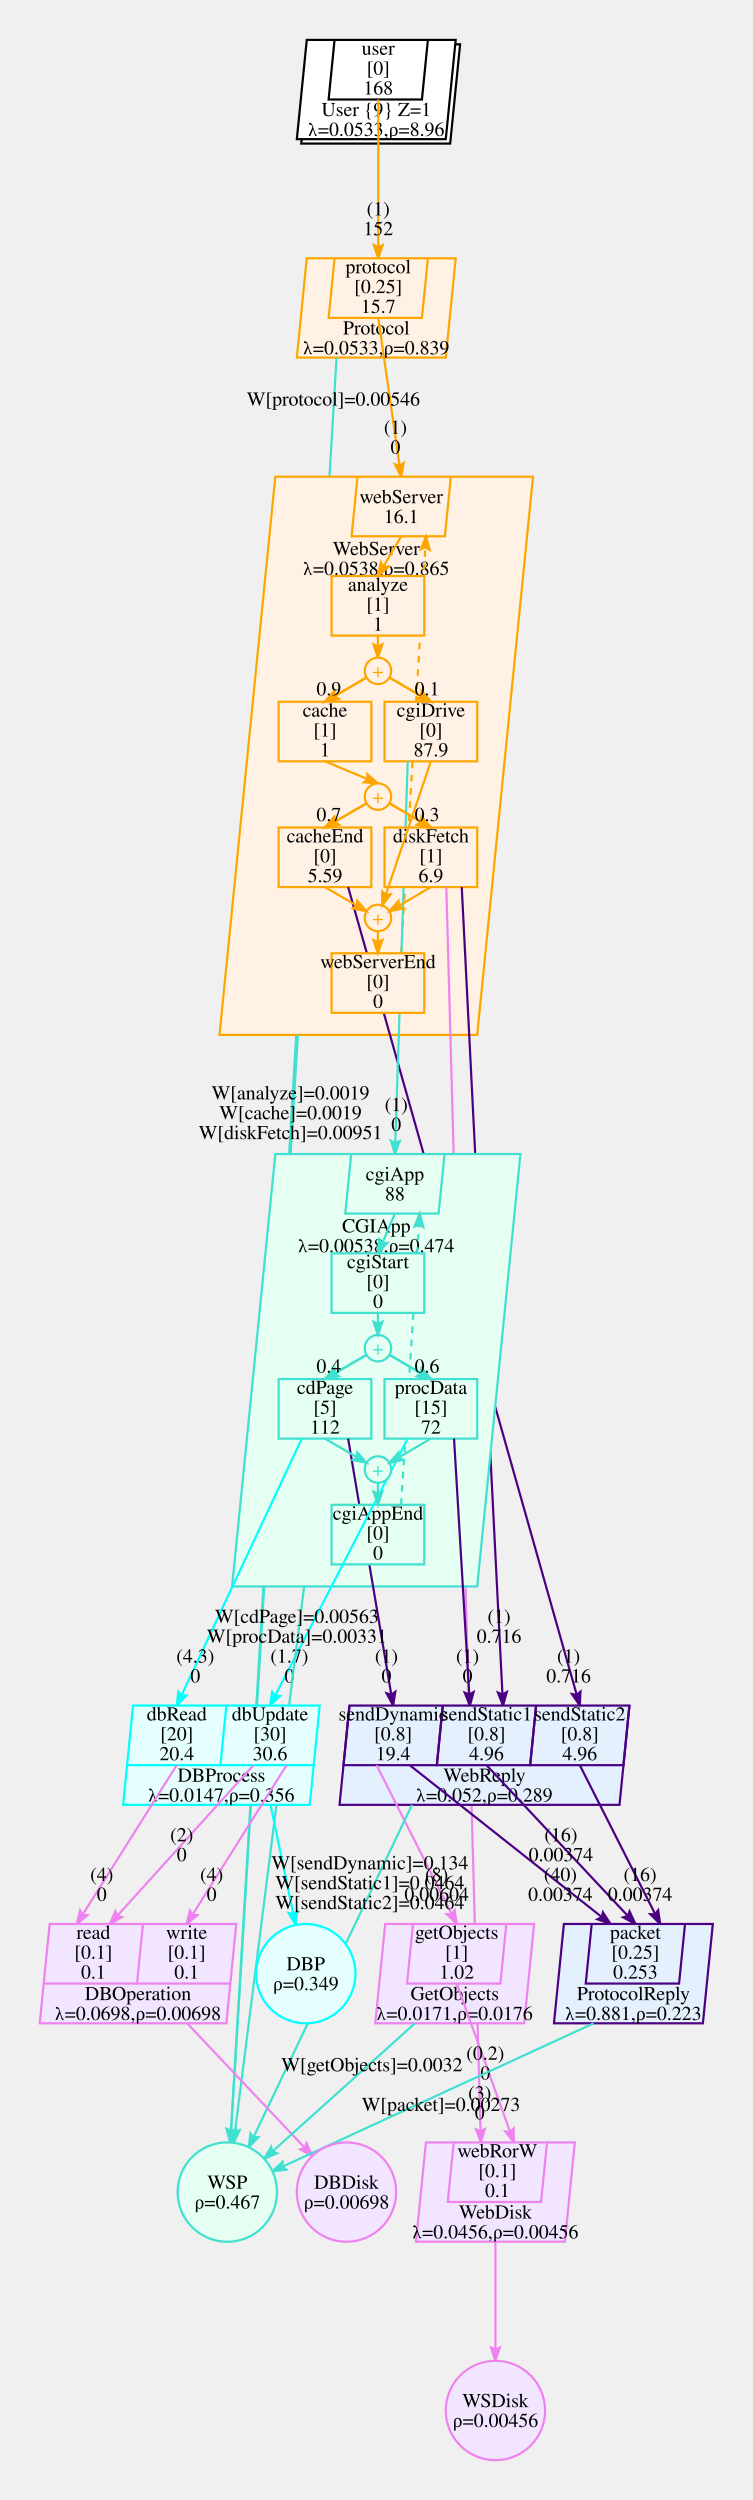
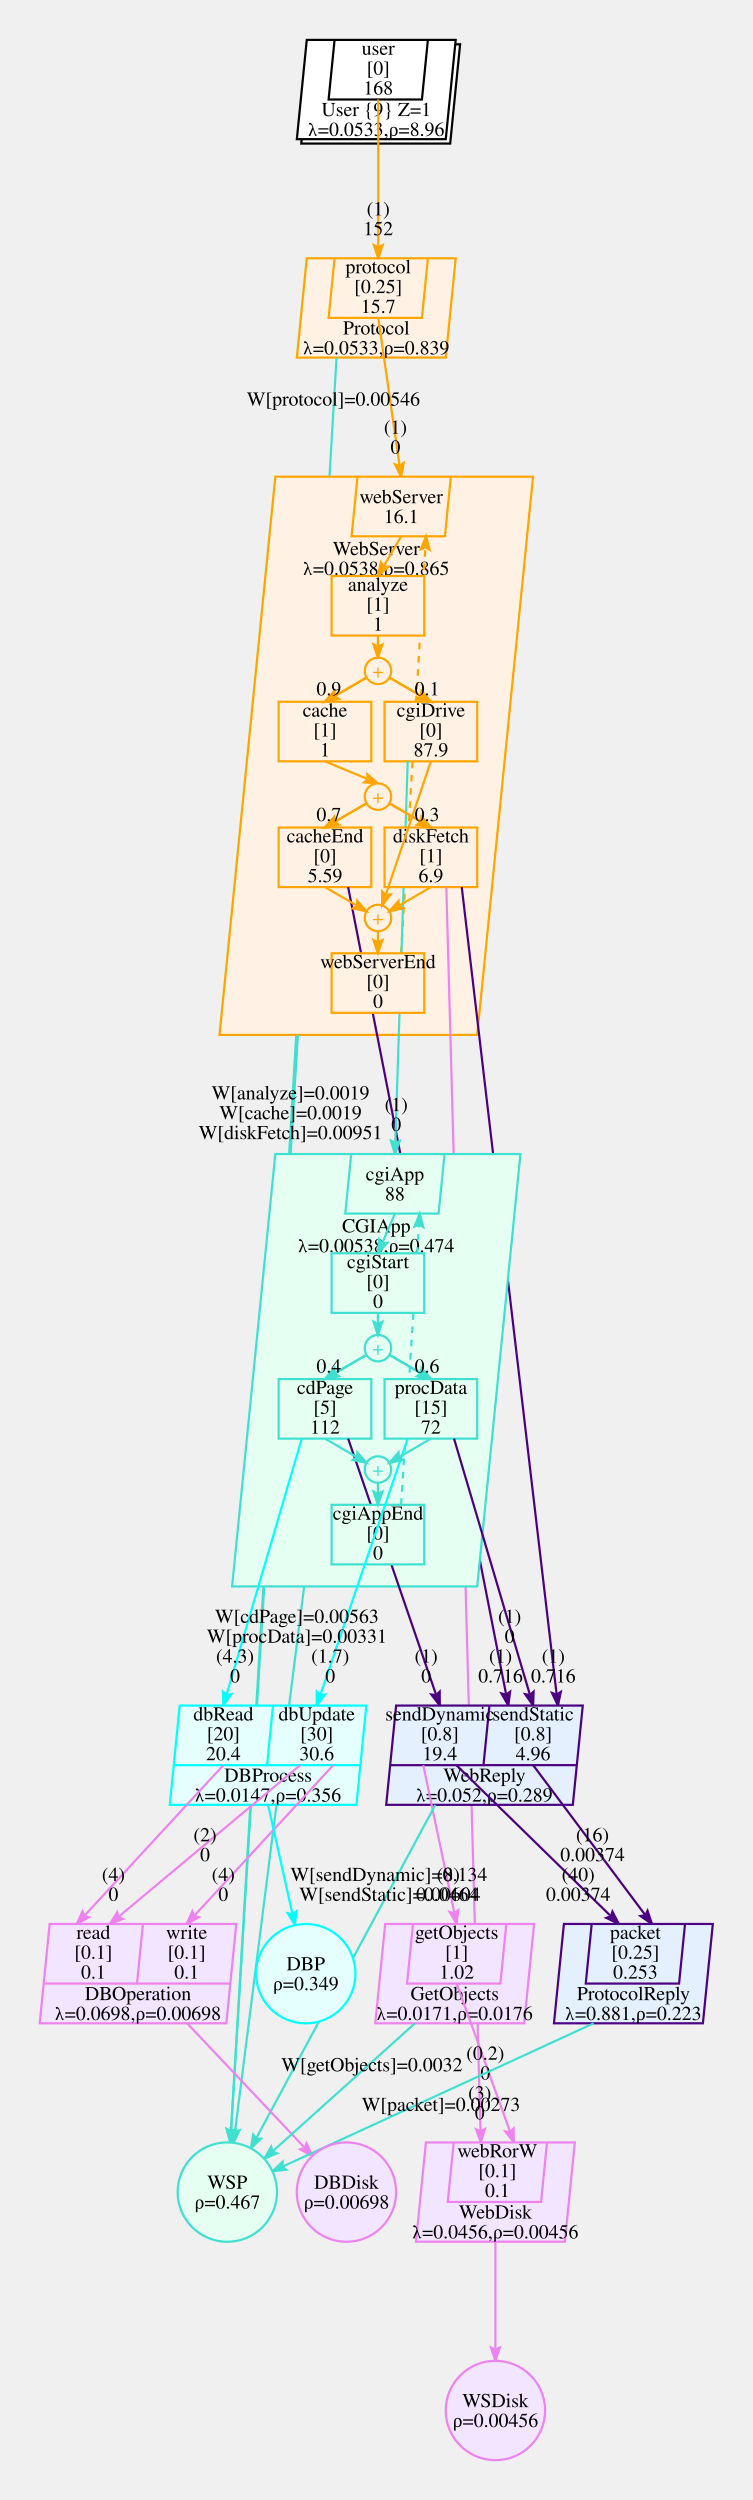
<svg xmlns="http://www.w3.org/2000/svg" width="4.737in" height="15.736in" viewBox="0 0 8528 28325">
  <polygon fill="#ffffff" stroke="black" stroke-width="25" points="3526.25,500 5213.75,500 5101.25,1625 3413.75,1625 " />
  <polygon fill="#ffffff" stroke="black" stroke-width="25" points="3476.25,450 5163.75,450 5051.25,1575 3363.75,1575 " />
  <text x="4264" y="1538" font-family="Times" font-style="Roman" font-size="225" fill="black" text-anchor="middle">λ=0.0533,ρ=8.96</text>
  <text x="4264" y="1313" font-family="Times" font-style="Roman" font-size="225" fill="black" text-anchor="middle">User {9} Z=1</text>
  <polyline stroke="black" stroke-width="25" fill="none" points="3791.25,450 3723.75,1125 4781.25,1125 4848.75,450 " />
  <text x="4286" y="1069" font-family="Times" font-style="Roman" font-size="225" fill="black" text-anchor="middle">168</text>
  <text x="4286" y="844" font-family="Times" font-style="Roman" font-size="225" fill="black" text-anchor="middle">[0]</text>
  <text x="4286" y="619" font-family="Times" font-style="Roman" font-size="225" fill="black" text-anchor="middle">user</text>
  <line x1="4286.25" y1="1125" x2="4286.25" y2="2925" stroke="Orange" stroke-width="25" />
  <polygon fill="Orange" stroke="Orange" stroke-width="25" points="4286.25,2925 4336.25,2775 4286.25,2800 4236.25,2775 " />
  <text x="4286" y="2663" font-family="Times" font-style="Roman" font-size="225" fill="black" text-anchor="middle">152</text>
  <text x="4286" y="2438" font-family="Times" font-style="Roman" font-size="225" fill="black" text-anchor="middle">(1)</text>
  <polygon fill="#fff2e5" stroke="Orange" stroke-width="25" points="3476.25,2925 5163.75,2925 5051.25,4050 3363.75,4050 " />
  <text x="4264" y="4013" font-family="Times" font-style="Roman" font-size="225" fill="black" text-anchor="middle">λ=0.0533,ρ=0.839</text>
  <text x="4264" y="3788" font-family="Times" font-style="Roman" font-size="225" fill="black" text-anchor="middle">Protocol</text>
  <polyline stroke="Orange" stroke-width="25" fill="none" points="3791.25,2925 3723.75,3600 4781.25,3600 4848.75,2925 " />
  <text x="4286" y="3544" font-family="Times" font-style="Roman" font-size="225" fill="black" text-anchor="middle">15.7</text>
  <text x="4286" y="3319" font-family="Times" font-style="Roman" font-size="225" fill="black" text-anchor="middle">[0.25]</text>
  <text x="4286" y="3094" font-family="Times" font-style="Roman" font-size="225" fill="black" text-anchor="middle">protocol</text>
  <line x1="4286.25" y1="3600" x2="4546.25" y2="5400" stroke="Orange" stroke-width="25" />
  <polygon fill="Orange" stroke="Orange" stroke-width="25" points="4546.25,5400 4574.29,5244.39 4528.38,5276.28 4475.32,5258.69 " />
  <text x="4481" y="5138" font-family="Times" font-style="Roman" font-size="225" fill="black" text-anchor="middle">0</text>
  <text x="4481" y="4913" font-family="Times" font-style="Roman" font-size="225" fill="black" text-anchor="middle">(1)</text>
  <line x1="3813.75" y1="4050" x2="2609.68" y2="24276" stroke="Turquoise" stroke-width="25" />
  <polygon fill="Turquoise" stroke="Turquoise" stroke-width="25" points="2609.68,24276 2668.5,24129.2 2617.11,24151.2 2568.68,24123.3 " />
  <text x="3778" y="4594" font-family="Times" font-style="Roman" font-size="225" fill="black" text-anchor="middle">W[protocol]=0.00546</text>
  <polygon fill="#fff2e5" stroke="Orange" stroke-width="25" points="3120,5400 6040,5400 5407.5,11725 2487.5,11725 " />
  <text x="4264" y="6513" font-family="Times" font-style="Roman" font-size="225" fill="black" text-anchor="middle">λ=0.0538,ρ=0.865</text>
  <text x="4264" y="6288" font-family="Times" font-style="Roman" font-size="225" fill="black" text-anchor="middle">WebServer</text>
  <polyline stroke="Orange" stroke-width="25" fill="none" points="4051.25,5400 3983.75,6075 5041.25,6075 5108.75,5400 " />
  <text x="4546" y="5925" font-family="Times" font-style="Roman" font-size="225" fill="black" text-anchor="middle">16.1</text>
  <text x="4546" y="5700" font-family="Times" font-style="Roman" font-size="225" fill="black" text-anchor="middle">webServer</text>
  <line x1="4546.25" y1="6075" x2="4282.5" y2="6525" stroke="Orange" stroke-width="25" />
  <polygon fill="Orange" stroke="Orange" stroke-width="25" points="4282.5,6525 4401.49,6420.87 4345.71,6417.16 4315.21,6370.31 " />
  <line x1="4545" y1="10800" x2="4827.5" y2="6075" stroke-dasharray="75" stroke="Orange" stroke-width="25" />
  <polygon fill="Orange" stroke="Orange" stroke-width="25" points="4827.5,6075 4768.64,6221.75 4820.04,6199.78 4868.46,6227.72 " />
  <polygon fill="#fff2e5" stroke="Orange" stroke-width="25" points="3757.5,7200 3757.5,6525 4807.5,6525 4807.5,7200 3757.5,7200 " />
  <text x="4283" y="7144" font-family="Times" font-style="Roman" font-size="225" fill="black" text-anchor="middle">1</text>
  <text x="4283" y="6919" font-family="Times" font-style="Roman" font-size="225" fill="black" text-anchor="middle">[1]</text>
  <text x="4283" y="6694" font-family="Times" font-style="Roman" font-size="225" fill="black" text-anchor="middle">analyze</text>
  <polygon fill="#fff2e5" stroke="Orange" stroke-width="25" points="3157.5,8625 3157.5,7950 4207.5,7950 4207.5,8625 3157.5,8625 " />
  <text x="3683" y="8569" font-family="Times" font-style="Roman" font-size="225" fill="black" text-anchor="middle">1</text>
  <text x="3683" y="8344" font-family="Times" font-style="Roman" font-size="225" fill="black" text-anchor="middle">[1]</text>
  <text x="3683" y="8119" font-family="Times" font-style="Roman" font-size="225" fill="black" text-anchor="middle">cache</text>
  <polygon fill="#fff2e5" stroke="Orange" stroke-width="25" points="3157.5,10050 3157.5,9375 4207.5,9375 4207.5,10050 3157.5,10050 " />
-   <line x1="3945" y1="10050" x2="6570" y2="19325" stroke="Indigo" stroke-width="25" />
-   <polygon fill="Indigo" stroke="Indigo" stroke-width="25" points="6570,19325 6577.26,19167.1 6535.96,19204.7 6481.04,19194.3 " />
-   <text x="6443" y="19063" font-family="Times" font-style="Roman" font-size="225" fill="black" text-anchor="middle">0.716</text>
-   <text x="6443" y="18838" font-family="Times" font-style="Roman" font-size="225" fill="black" text-anchor="middle">(1)</text>
+   <line x1="3945" y1="10050" x2="5760" y2="19325" stroke="Indigo" stroke-width="25" />
+   <polygon fill="Indigo" stroke="Indigo" stroke-width="25" points="5760,19325 5780.26,19168.2 5735.99,19202.3 5682.12,19187.4 " />
+   <text x="5672" y="19063" font-family="Times" font-style="Roman" font-size="225" fill="black" text-anchor="middle">0.716</text>
+   <text x="5672" y="18838" font-family="Times" font-style="Roman" font-size="225" fill="black" text-anchor="middle">(1)</text>
  <text x="3683" y="9994" font-family="Times" font-style="Roman" font-size="225" fill="black" text-anchor="middle">5.59</text>
  <text x="3683" y="9769" font-family="Times" font-style="Roman" font-size="225" fill="black" text-anchor="middle">[0]</text>
  <text x="3683" y="9544" font-family="Times" font-style="Roman" font-size="225" fill="black" text-anchor="middle">cacheEnd</text>
  <polygon fill="#fff2e5" stroke="Orange" stroke-width="25" points="4357.5,8625 4357.5,7950 5407.5,7950 5407.5,8625 4357.5,8625 " />
  <line x1="4620" y1="8625" x2="4475" y2="13075" stroke="Turquoise" stroke-width="25" />
  <polygon fill="Turquoise" stroke="Turquoise" stroke-width="25" points="4475,13075 4529.86,12926.7 4479.07,12950.1 4429.91,12923.5 " />
  <text x="4490" y="12813" font-family="Times" font-style="Roman" font-size="225" fill="black" text-anchor="middle">0</text>
  <text x="4490" y="12588" font-family="Times" font-style="Roman" font-size="225" fill="black" text-anchor="middle">(1)</text>
  <text x="4883" y="8569" font-family="Times" font-style="Roman" font-size="225" fill="black" text-anchor="middle">87.9</text>
  <text x="4883" y="8344" font-family="Times" font-style="Roman" font-size="225" fill="black" text-anchor="middle">[0]</text>
  <text x="4883" y="8119" font-family="Times" font-style="Roman" font-size="225" fill="black" text-anchor="middle">cgiDrive</text>
  <polygon fill="#fff2e5" stroke="Orange" stroke-width="25" points="4357.5,10050 4357.5,9375 5407.5,9375 5407.5,10050 4357.5,10050 " />
  <line x1="5057.5" y1="10050" x2="5448.75" y2="24275" stroke="Violet" stroke-width="25" />
  <polygon fill="Violet" stroke="Violet" stroke-width="25" points="5448.75,24275 5494.61,24123.7 5445.31,24150 5394.64,24126.4 " />
  <text x="5436" y="24013" font-family="Times" font-style="Roman" font-size="225" fill="black" text-anchor="middle">0</text>
  <text x="5436" y="23788" font-family="Times" font-style="Roman" font-size="225" fill="black" text-anchor="middle">(3)</text>
-   <line x1="5232.5" y1="10050" x2="5700" y2="19325" stroke="Indigo" stroke-width="25" />
-   <polygon fill="Indigo" stroke="Indigo" stroke-width="25" points="5700,19325 5742.39,19172.7 5693.71,19200.2 5642.51,19177.7 " />
-   <text x="5655" y="18613" font-family="Times" font-style="Roman" font-size="225" fill="black" text-anchor="middle">0.716</text>
-   <text x="5655" y="18388" font-family="Times" font-style="Roman" font-size="225" fill="black" text-anchor="middle">(1)</text>
+   <line x1="5232.5" y1="10050" x2="6322.5" y2="19325" stroke="Indigo" stroke-width="25" />
+   <polygon fill="Indigo" stroke="Indigo" stroke-width="25" points="6322.5,19325 6354.65,19170.2 6307.91,19200.9 6255.33,19181.9 " />
+   <text x="6270" y="19063" font-family="Times" font-style="Roman" font-size="225" fill="black" text-anchor="middle">0.716</text>
+   <text x="6270" y="18838" font-family="Times" font-style="Roman" font-size="225" fill="black" text-anchor="middle">(1)</text>
  <text x="4883" y="9994" font-family="Times" font-style="Roman" font-size="225" fill="black" text-anchor="middle">6.9</text>
  <text x="4883" y="9769" font-family="Times" font-style="Roman" font-size="225" fill="black" text-anchor="middle">[1]</text>
  <text x="4883" y="9544" font-family="Times" font-style="Roman" font-size="225" fill="black" text-anchor="middle">diskFetch</text>
  <polygon fill="#fff2e5" stroke="Orange" stroke-width="25" points="3757.5,11475 3757.5,10800 4807.5,10800 4807.5,11475 3757.5,11475 " />
  <text x="4283" y="11419" font-family="Times" font-style="Roman" font-size="225" fill="black" text-anchor="middle">0</text>
  <text x="4283" y="11194" font-family="Times" font-style="Roman" font-size="225" fill="black" text-anchor="middle">[0]</text>
  <text x="4283" y="10969" font-family="Times" font-style="Roman" font-size="225" fill="black" text-anchor="middle">webServerEnd</text>
  <line x1="4282.5" y1="7200" x2="4282.5" y2="7450" stroke="Orange" stroke-width="25" />
  <polygon fill="Orange" stroke="Orange" stroke-width="25" points="4282.5,7450 4332.5,7300 4282.5,7325 4232.5,7300 " />
  <line x1="3682.5" y1="8625" x2="4282.5" y2="8875" stroke="Orange" stroke-width="25" />
  <polygon fill="Orange" stroke="Orange" stroke-width="25" points="4282.5,8875 4163.27,8771.15 4167.12,8826.92 4124.81,8863.46 " />
  <circle cx="4283" cy="7600" r="150" fill="#fff2e5" stroke="Orange" stroke-width="25" />
  <text x="4283" y="7675" font-family="Times" font-style="Roman" font-size="225" fill="Orange" text-anchor="middle">+</text>
  <line x1="4152.93" y1="7675.58" x2="3682.5" y2="7950" stroke="Orange" stroke-width="25" />
  <polygon fill="Orange" stroke="Orange" stroke-width="25" points="3682.5,7950 3837.26,7917.61 3790.47,7887.02 3786.87,7831.23 " />
  <line x1="4412.07" y1="7675.58" x2="4882.5" y2="7950" stroke="Orange" stroke-width="25" />
  <polygon fill="Orange" stroke="Orange" stroke-width="25" points="4882.5,7950 4778.13,7831.23 4774.53,7887.02 4727.74,7917.61 " />
  <line x1="4152.93" y1="7675.58" x2="3682.5" y2="7950" stroke="Orange" stroke-width="25" />
  <polygon fill="Orange" stroke="Orange" stroke-width="25" points="3682.5,7950 3837.26,7917.61 3790.47,7887.02 3786.87,7831.23 " />
  <line x1="4412.07" y1="7675.58" x2="4882.5" y2="7950" stroke="Orange" stroke-width="25" />
  <polygon fill="Orange" stroke="Orange" stroke-width="25" points="4882.5,7950 4778.13,7831.23 4774.53,7887.02 4727.74,7917.61 " />
  <text x="3726" y="7877" font-family="Times" font-style="Roman" font-size="225" fill="black" text-anchor="middle">0.9</text>
  <text x="4839" y="7877" font-family="Times" font-style="Roman" font-size="225" fill="black" text-anchor="middle">0.1</text>
  <circle cx="4283" cy="10400" r="150" fill="#fff2e5" stroke="Orange" stroke-width="25" />
  <text x="4283" y="10475" font-family="Times" font-style="Roman" font-size="225" fill="Orange" text-anchor="middle">+</text>
  <line x1="3682.5" y1="10050" x2="4152.93" y2="10324.4" stroke="Orange" stroke-width="25" />
  <polygon fill="Orange" stroke="Orange" stroke-width="25" points="4152.93,10324.4 4048.56,10205.6 4044.96,10261.4 3998.17,10292 " />
  <line x1="4882.5" y1="8625" x2="4330.53" y2="10257.9" stroke="Orange" stroke-width="25" />
  <polygon fill="Orange" stroke="Orange" stroke-width="25" points="4330.53,10257.9 4425.94,10131.8 4370.56,10139.5 4331.2,10099.8 " />
  <line x1="4882.5" y1="10050" x2="4412.07" y2="10324.4" stroke="Orange" stroke-width="25" />
  <polygon fill="Orange" stroke="Orange" stroke-width="25" points="4412.07,10324.4 4566.83,10292 4520.04,10261.4 4516.44,10205.6 " />
  <circle cx="4283" cy="9025" r="150" fill="#fff2e5" stroke="Orange" stroke-width="25" />
  <text x="4283" y="9100" font-family="Times" font-style="Roman" font-size="225" fill="Orange" text-anchor="middle">+</text>
  <line x1="4152.93" y1="9100.58" x2="3682.5" y2="9375" stroke="Orange" stroke-width="25" />
  <polygon fill="Orange" stroke="Orange" stroke-width="25" points="3682.5,9375 3837.26,9342.61 3790.47,9312.02 3786.87,9256.23 " />
  <line x1="4412.07" y1="9100.58" x2="4882.5" y2="9375" stroke="Orange" stroke-width="25" />
  <polygon fill="Orange" stroke="Orange" stroke-width="25" points="4882.5,9375 4778.13,9256.23 4774.53,9312.02 4727.74,9342.61 " />
  <line x1="4152.93" y1="9100.58" x2="3682.5" y2="9375" stroke="Orange" stroke-width="25" />
  <polygon fill="Orange" stroke="Orange" stroke-width="25" points="3682.5,9375 3837.26,9342.61 3790.47,9312.02 3786.87,9256.23 " />
  <line x1="4412.07" y1="9100.58" x2="4882.5" y2="9375" stroke="Orange" stroke-width="25" />
  <polygon fill="Orange" stroke="Orange" stroke-width="25" points="4882.5,9375 4778.13,9256.23 4774.53,9312.02 4727.74,9342.61 " />
  <text x="3726" y="9302" font-family="Times" font-style="Roman" font-size="225" fill="black" text-anchor="middle">0.7</text>
  <text x="4839" y="9302" font-family="Times" font-style="Roman" font-size="225" fill="black" text-anchor="middle">0.3</text>
  <line x1="4282.5" y1="10550" x2="4282.5" y2="10800" stroke="Orange" stroke-width="25" />
  <polygon fill="Orange" stroke="Orange" stroke-width="25" points="4282.5,10800 4332.5,10650 4282.5,10675 4232.5,10650 " />
  <line x1="3375.62" y1="11725" x2="2610.48" y2="24276" stroke="Turquoise" stroke-width="25" />
  <polygon fill="Turquoise" stroke="Turquoise" stroke-width="25" points="2610.48,24276 2669.51,24129.4 2618.08,24151.3 2569.7,24123.3 " />
  <text x="3292" y="12906" font-family="Times" font-style="Roman" font-size="225" fill="black" text-anchor="middle">W[diskFetch]=0.00951</text>
  <text x="3292" y="12681" font-family="Times" font-style="Roman" font-size="225" fill="black" text-anchor="middle">W[cache]=0.0019</text>
  <text x="3292" y="12456" font-family="Times" font-style="Roman" font-size="225" fill="black" text-anchor="middle">W[analyze]=0.0019</text>
  <polygon fill="#e5fff2" stroke="Turquoise" stroke-width="25" points="3120,13075 5897.5,13075 5407.5,17975 2630,17975 " />
  <text x="4264" y="14188" font-family="Times" font-style="Roman" font-size="225" fill="black" text-anchor="middle">λ=0.00538,ρ=0.474</text>
  <text x="4264" y="13963" font-family="Times" font-style="Roman" font-size="225" fill="black" text-anchor="middle">CGIApp</text>
  <polyline stroke="Turquoise" stroke-width="25" fill="none" points="3980,13075 3912.5,13750 4970,13750 5037.5,13075 " />
  <text x="4475" y="13600" font-family="Times" font-style="Roman" font-size="225" fill="black" text-anchor="middle">88</text>
  <text x="4475" y="13375" font-family="Times" font-style="Roman" font-size="225" fill="black" text-anchor="middle">cgiApp</text>
  <line x1="4475" y1="13750" x2="4282.5" y2="14200" stroke="Turquoise" stroke-width="25" />
  <polygon fill="Turquoise" stroke="Turquoise" stroke-width="25" points="4282.5,14200 4387.47,14081.8 4331.66,14085.1 4295.52,14042.4 " />
  <line x1="4545" y1="17050" x2="4756.25" y2="13750" stroke-dasharray="75" stroke="Turquoise" stroke-width="25" />
  <polygon fill="Turquoise" stroke="Turquoise" stroke-width="25" points="4756.25,13750 4696.77,13896.5 4748.26,13874.7 4796.57,13902.9 " />
  <polygon fill="#e5fff2" stroke="Turquoise" stroke-width="25" points="3157.5,16300 3157.5,15625 4207.5,15625 4207.5,16300 3157.5,16300 " />
-   <line x1="3420" y1="16300" x2="2002.5" y2="19325" stroke="Cyan" stroke-width="25" />
-   <polygon fill="Cyan" stroke="Cyan" stroke-width="25" points="2002.5,19325 2111.42,19210.4 2055.54,19211.8 2020.87,19168 " />
-   <text x="2213" y="19063" font-family="Times" font-style="Roman" font-size="225" fill="black" text-anchor="middle">0</text>
-   <text x="2213" y="18838" font-family="Times" font-style="Roman" font-size="225" fill="black" text-anchor="middle">(4.3)</text>
-   <line x1="3945" y1="16300" x2="4455" y2="19325" stroke="Indigo" stroke-width="25" />
-   <polygon fill="Indigo" stroke="Indigo" stroke-width="25" points="4455,19325 4479.37,19168.8 4434.22,19201.7 4380.76,19185.4 " />
-   <text x="4379" y="19063" font-family="Times" font-style="Roman" font-size="225" fill="black" text-anchor="middle">0</text>
-   <text x="4379" y="18838" font-family="Times" font-style="Roman" font-size="225" fill="black" text-anchor="middle">(1)</text>
+   <line x1="3420" y1="16300" x2="2531.25" y2="19325" stroke="Cyan" stroke-width="25" />
+   <polygon fill="Cyan" stroke="Cyan" stroke-width="25" points="2531.25,19325 2621.51,19195.2 2566.49,19205.1 2525.56,19167 " />
+   <text x="2663" y="19063" font-family="Times" font-style="Roman" font-size="225" fill="black" text-anchor="middle">0</text>
+   <text x="2663" y="18838" font-family="Times" font-style="Roman" font-size="225" fill="black" text-anchor="middle">(4.3)</text>
+   <line x1="3945" y1="16300" x2="4983.75" y2="19325" stroke="Indigo" stroke-width="25" />
+   <polygon fill="Indigo" stroke="Indigo" stroke-width="25" points="4983.75,19325 4982.32,19166.9 4943.15,19206.8 4887.74,19199.4 " />
+   <text x="4829" y="19063" font-family="Times" font-style="Roman" font-size="225" fill="black" text-anchor="middle">0</text>
+   <text x="4829" y="18838" font-family="Times" font-style="Roman" font-size="225" fill="black" text-anchor="middle">(1)</text>
  <text x="3683" y="16244" font-family="Times" font-style="Roman" font-size="225" fill="black" text-anchor="middle">112</text>
  <text x="3683" y="16019" font-family="Times" font-style="Roman" font-size="225" fill="black" text-anchor="middle">[5]</text>
  <text x="3683" y="15794" font-family="Times" font-style="Roman" font-size="225" fill="black" text-anchor="middle">cdPage</text>
  <polygon fill="#e5fff2" stroke="Turquoise" stroke-width="25" points="3757.5,17725 3757.5,17050 4807.5,17050 4807.5,17725 3757.5,17725 " />
  <text x="4283" y="17669" font-family="Times" font-style="Roman" font-size="225" fill="black" text-anchor="middle">0</text>
  <text x="4283" y="17444" font-family="Times" font-style="Roman" font-size="225" fill="black" text-anchor="middle">[0]</text>
  <text x="4283" y="17219" font-family="Times" font-style="Roman" font-size="225" fill="black" text-anchor="middle">cgiAppEnd</text>
  <polygon fill="#e5fff2" stroke="Turquoise" stroke-width="25" points="3757.5,14875 3757.5,14200 4807.5,14200 4807.5,14875 3757.5,14875 " />
  <text x="4283" y="14819" font-family="Times" font-style="Roman" font-size="225" fill="black" text-anchor="middle">0</text>
  <text x="4283" y="14594" font-family="Times" font-style="Roman" font-size="225" fill="black" text-anchor="middle">[0]</text>
  <text x="4283" y="14369" font-family="Times" font-style="Roman" font-size="225" fill="black" text-anchor="middle">cgiStart</text>
  <polygon fill="#e5fff2" stroke="Turquoise" stroke-width="25" points="4357.5,16300 4357.5,15625 5407.5,15625 5407.5,16300 4357.5,16300 " />
-   <line x1="4620" y1="16300" x2="3060" y2="19325" stroke="Cyan" stroke-width="25" />
-   <polygon fill="Cyan" stroke="Cyan" stroke-width="25" points="3060,19325 3173.19,19214.6 3117.29,19213.9 3084.31,19168.8 " />
-   <text x="3279" y="19063" font-family="Times" font-style="Roman" font-size="225" fill="black" text-anchor="middle">0</text>
-   <text x="3279" y="18838" font-family="Times" font-style="Roman" font-size="225" fill="black" text-anchor="middle">(1.7)</text>
-   <line x1="5145" y1="16300" x2="5325" y2="19325" stroke="Indigo" stroke-width="25" />
-   <polygon fill="Indigo" stroke="Indigo" stroke-width="25" points="5325,19325 5366,19172.3 5317.58,19200.2 5266.18,19178.2 " />
-   <text x="5298" y="19063" font-family="Times" font-style="Roman" font-size="225" fill="black" text-anchor="middle">0</text>
-   <text x="5298" y="18838" font-family="Times" font-style="Roman" font-size="225" fill="black" text-anchor="middle">(1)</text>
+   <line x1="4620" y1="16300" x2="3588.75" y2="19325" stroke="Cyan" stroke-width="25" />
+   <polygon fill="Cyan" stroke="Cyan" stroke-width="25" points="3588.75,19325 3684.48,19199.2 3629.08,19206.7 3589.83,19166.9 " />
+   <text x="3742" y="19063" font-family="Times" font-style="Roman" font-size="225" fill="black" text-anchor="middle">0</text>
+   <text x="3742" y="18838" font-family="Times" font-style="Roman" font-size="225" fill="black" text-anchor="middle">(1.7)</text>
+   <line x1="5145" y1="16300" x2="6041.25" y2="19325" stroke="Indigo" stroke-width="25" />
+   <polygon fill="Indigo" stroke="Indigo" stroke-width="25" points="6041.25,19325 6046.58,19167 6005.74,19205.1 5950.7,19195.4 " />
+   <text x="5775" y="18613" font-family="Times" font-style="Roman" font-size="225" fill="black" text-anchor="middle">0</text>
+   <text x="5775" y="18388" font-family="Times" font-style="Roman" font-size="225" fill="black" text-anchor="middle">(1)</text>
  <text x="4883" y="16244" font-family="Times" font-style="Roman" font-size="225" fill="black" text-anchor="middle">72</text>
  <text x="4883" y="16019" font-family="Times" font-style="Roman" font-size="225" fill="black" text-anchor="middle">[15]</text>
  <text x="4883" y="15794" font-family="Times" font-style="Roman" font-size="225" fill="black" text-anchor="middle">procData</text>
  <circle cx="4283" cy="16650" r="150" fill="#e5fff2" stroke="Turquoise" stroke-width="25" />
  <text x="4283" y="16725" font-family="Times" font-style="Roman" font-size="225" fill="Turquoise" text-anchor="middle">+</text>
  <line x1="3682.5" y1="16300" x2="4152.93" y2="16574.4" stroke="Turquoise" stroke-width="25" />
  <polygon fill="Turquoise" stroke="Turquoise" stroke-width="25" points="4152.93,16574.4 4048.56,16455.6 4044.96,16511.4 3998.17,16542 " />
  <line x1="4882.5" y1="16300" x2="4412.07" y2="16574.4" stroke="Turquoise" stroke-width="25" />
  <polygon fill="Turquoise" stroke="Turquoise" stroke-width="25" points="4412.07,16574.4 4566.83,16542 4520.04,16511.4 4516.44,16455.6 " />
  <circle cx="4283" cy="15275" r="150" fill="#e5fff2" stroke="Turquoise" stroke-width="25" />
  <text x="4283" y="15350" font-family="Times" font-style="Roman" font-size="225" fill="Turquoise" text-anchor="middle">+</text>
  <line x1="4152.93" y1="15350.6" x2="3682.5" y2="15625" stroke="Turquoise" stroke-width="25" />
  <polygon fill="Turquoise" stroke="Turquoise" stroke-width="25" points="3682.5,15625 3837.26,15592.6 3790.47,15562 3786.87,15506.2 " />
  <line x1="4412.07" y1="15350.6" x2="4882.5" y2="15625" stroke="Turquoise" stroke-width="25" />
  <polygon fill="Turquoise" stroke="Turquoise" stroke-width="25" points="4882.5,15625 4778.13,15506.2 4774.53,15562 4727.74,15592.6 " />
  <line x1="4152.93" y1="15350.6" x2="3682.5" y2="15625" stroke="Turquoise" stroke-width="25" />
  <polygon fill="Turquoise" stroke="Turquoise" stroke-width="25" points="3682.5,15625 3837.26,15592.6 3790.47,15562 3786.87,15506.2 " />
  <line x1="4412.07" y1="15350.6" x2="4882.5" y2="15625" stroke="Turquoise" stroke-width="25" />
  <polygon fill="Turquoise" stroke="Turquoise" stroke-width="25" points="4882.5,15625 4778.13,15506.2 4774.53,15562 4727.74,15592.6 " />
  <text x="3726" y="15552" font-family="Times" font-style="Roman" font-size="225" fill="black" text-anchor="middle">0.4</text>
  <text x="4839" y="15552" font-family="Times" font-style="Roman" font-size="225" fill="black" text-anchor="middle">0.6</text>
  <line x1="4282.5" y1="16800" x2="4282.5" y2="17050" stroke="Turquoise" stroke-width="25" />
  <polygon fill="Turquoise" stroke="Turquoise" stroke-width="25" points="4282.5,17050 4332.5,16900 4282.5,16925 4232.5,16900 " />
  <line x1="4282.5" y1="14875" x2="4282.5" y2="15125" stroke="Turquoise" stroke-width="25" />
  <polygon fill="Turquoise" stroke="Turquoise" stroke-width="25" points="4282.5,15125 4332.5,14975 4282.5,15000 4232.5,14975 " />
  <line x1="3446.88" y1="17975" x2="2647.05" y2="24279.5" stroke="Turquoise" stroke-width="25" />
  <polygon fill="Turquoise" stroke="Turquoise" stroke-width="25" points="2647.05,24279.5 2715.53,24137 2662.78,24155.5 2616.32,24124.4 " />
  <text x="3364" y="18613" font-family="Times" font-style="Roman" font-size="225" fill="black" text-anchor="middle">W[procData]=0.00331</text>
  <text x="3364" y="18388" font-family="Times" font-style="Roman" font-size="225" fill="black" text-anchor="middle">W[cdPage]=0.00563</text>
-   <polygon fill="#e5ffff" stroke="Cyan" stroke-width="25" points="1507.5,19325 3622.5,19325 3510,20450 1395,20450 " />
-   <text x="2509" y="20413" font-family="Times" font-style="Roman" font-size="225" fill="black" text-anchor="middle">λ=0.0147,ρ=0.356</text>
-   <text x="2509" y="20188" font-family="Times" font-style="Roman" font-size="225" fill="black" text-anchor="middle">DBProcess</text>
-   <polyline stroke="Cyan" stroke-width="25" fill="none" points="1440,20000 2497.5,20000 2565,19325 " />
-   <text x="2003" y="19944" font-family="Times" font-style="Roman" font-size="225" fill="black" text-anchor="middle">20.4</text>
-   <text x="2003" y="19719" font-family="Times" font-style="Roman" font-size="225" fill="black" text-anchor="middle">[20]</text>
-   <text x="2003" y="19494" font-family="Times" font-style="Roman" font-size="225" fill="black" text-anchor="middle">dbRead</text>
-   <line x1="2002.5" y1="20000" x2="870" y2="21800" stroke="Violet" stroke-width="25" />
-   <polygon fill="Violet" stroke="Violet" stroke-width="25" points="870,21800 992.2,21699.7 936.567,21694.2 907.559,21646.4 " />
-   <text x="1153" y="21538" font-family="Times" font-style="Roman" font-size="225" fill="black" text-anchor="middle">0</text>
-   <text x="1153" y="21313" font-family="Times" font-style="Roman" font-size="225" fill="black" text-anchor="middle">(4)</text>
-   <line x1="2497.5" y1="20000" x2="3555" y2="20000" stroke="Cyan" stroke-width="25" />
-   <text x="3060" y="19944" font-family="Times" font-style="Roman" font-size="225" fill="black" text-anchor="middle">30.6</text>
-   <text x="3060" y="19719" font-family="Times" font-style="Roman" font-size="225" fill="black" text-anchor="middle">[30]</text>
-   <text x="3060" y="19494" font-family="Times" font-style="Roman" font-size="225" fill="black" text-anchor="middle">dbUpdate</text>
-   <line x1="2872.5" y1="20000" x2="1245" y2="21800" stroke="Violet" stroke-width="25" />
-   <polygon fill="Violet" stroke="Violet" stroke-width="25" points="1245,21800 1382.69,21722.3 1328.83,21707.3 1308.51,21655.2 " />
-   <text x="2059" y="21088" font-family="Times" font-style="Roman" font-size="225" fill="black" text-anchor="middle">0</text>
-   <text x="2059" y="20863" font-family="Times" font-style="Roman" font-size="225" fill="black" text-anchor="middle">(2)</text>
-   <line x1="3247.5" y1="20000" x2="2115" y2="21800" stroke="Violet" stroke-width="25" />
-   <polygon fill="Violet" stroke="Violet" stroke-width="25" points="2115,21800 2237.2,21699.7 2181.57,21694.2 2152.56,21646.4 " />
-   <text x="2398" y="21538" font-family="Times" font-style="Roman" font-size="225" fill="black" text-anchor="middle">0</text>
-   <text x="2398" y="21313" font-family="Times" font-style="Roman" font-size="225" fill="black" text-anchor="middle">(4)</text>
-   <line x1="3065.62" y1="20450" x2="3350.02" y2="21811.9" stroke="Cyan" stroke-width="25" />
-   <polygon fill="Cyan" stroke="Cyan" stroke-width="25" points="3350.02,21811.9 3368.3,21654.8 3324.47,21689.5 3270.41,21675.3 " />
-   <polygon fill="#e5f0ff" stroke="Indigo" stroke-width="25" points="3960,19325 7132.5,19325 7020,20450 3847.5,20450 " />
+   <polygon fill="#e5ffff" stroke="Cyan" stroke-width="25" points="2036.25,19325 4151.25,19325 4038.75,20450 1923.75,20450 " />
+   <text x="3038" y="20413" font-family="Times" font-style="Roman" font-size="225" fill="black" text-anchor="middle">λ=0.0147,ρ=0.356</text>
+   <text x="3038" y="20188" font-family="Times" font-style="Roman" font-size="225" fill="black" text-anchor="middle">DBProcess</text>
+   <polyline stroke="Cyan" stroke-width="25" fill="none" points="1968.75,20000 3026.25,20000 3093.75,19325 " />
+   <text x="2531" y="19944" font-family="Times" font-style="Roman" font-size="225" fill="black" text-anchor="middle">20.4</text>
+   <text x="2531" y="19719" font-family="Times" font-style="Roman" font-size="225" fill="black" text-anchor="middle">[20]</text>
+   <text x="2531" y="19494" font-family="Times" font-style="Roman" font-size="225" fill="black" text-anchor="middle">dbRead</text>
+   <line x1="2531.25" y1="20000" x2="870" y2="21800" stroke="Violet" stroke-width="25" />
+   <polygon fill="Violet" stroke="Violet" stroke-width="25" points="870,21800 1008.48,21723.7 954.777,21708.1 934.989,21655.9 " />
+   <text x="1285" y="21538" font-family="Times" font-style="Roman" font-size="225" fill="black" text-anchor="middle">0</text>
+   <text x="1285" y="21313" font-family="Times" font-style="Roman" font-size="225" fill="black" text-anchor="middle">(4)</text>
+   <line x1="3026.25" y1="20000" x2="4083.75" y2="20000" stroke="Cyan" stroke-width="25" />
+   <text x="3589" y="19944" font-family="Times" font-style="Roman" font-size="225" fill="black" text-anchor="middle">30.6</text>
+   <text x="3589" y="19719" font-family="Times" font-style="Roman" font-size="225" fill="black" text-anchor="middle">[30]</text>
+   <text x="3589" y="19494" font-family="Times" font-style="Roman" font-size="225" fill="black" text-anchor="middle">dbUpdate</text>
+   <line x1="3401.25" y1="20000" x2="1245" y2="21800" stroke="Violet" stroke-width="25" />
+   <polygon fill="Violet" stroke="Violet" stroke-width="25" points="1245,21800 1392.19,21742.3 1340.96,21719.9 1328.11,21665.5 " />
+   <text x="2323" y="21088" font-family="Times" font-style="Roman" font-size="225" fill="black" text-anchor="middle">0</text>
+   <text x="2323" y="20863" font-family="Times" font-style="Roman" font-size="225" fill="black" text-anchor="middle">(2)</text>
+   <line x1="3776.25" y1="20000" x2="2115" y2="21800" stroke="Violet" stroke-width="25" />
+   <polygon fill="Violet" stroke="Violet" stroke-width="25" points="2115,21800 2253.48,21723.7 2199.78,21708.1 2179.99,21655.9 " />
+   <text x="2530" y="21538" font-family="Times" font-style="Roman" font-size="225" fill="black" text-anchor="middle">0</text>
+   <text x="2530" y="21313" font-family="Times" font-style="Roman" font-size="225" fill="black" text-anchor="middle">(4)</text>
+   <line x1="3037.5" y1="20450" x2="3342.29" y2="21813.5" stroke="Cyan" stroke-width="25" />
+   <polygon fill="Cyan" stroke="Cyan" stroke-width="25" points="3342.29,21813.5 3358.37,21656.3 3315.02,21691.6 3260.78,21678.1 " />
+   <polygon fill="#e5f0ff" stroke="Indigo" stroke-width="25" points="4488.75,19325 6603.75,19325 6491.25,20450 4376.25,20450 " />
  <text x="5490" y="20413" font-family="Times" font-style="Roman" font-size="225" fill="black" text-anchor="middle">λ=0.052,ρ=0.289</text>
  <text x="5490" y="20188" font-family="Times" font-style="Roman" font-size="225" fill="black" text-anchor="middle">WebReply</text>
-   <polyline stroke="Indigo" stroke-width="25" fill="none" points="3960,19325 3892.5,20000 4950,20000 5017.5,19325 " />
-   <text x="4455" y="19944" font-family="Times" font-style="Roman" font-size="225" fill="black" text-anchor="middle">19.4</text>
-   <text x="4455" y="19719" font-family="Times" font-style="Roman" font-size="225" fill="black" text-anchor="middle">[0.8]</text>
-   <text x="4455" y="19494" font-family="Times" font-style="Roman" font-size="225" fill="black" text-anchor="middle">sendDynamic</text>
-   <line x1="4267.5" y1="20000" x2="5175" y2="21800" stroke="Violet" stroke-width="25" />
-   <polygon fill="Violet" stroke="Violet" stroke-width="25" points="5175,21800 5152.12,21643.6 5118.73,21688.4 5062.83,21688.6 " />
-   <text x="4948" y="21538" font-family="Times" font-style="Roman" font-size="225" fill="black" text-anchor="middle">0.00604</text>
-   <text x="4948" y="21313" font-family="Times" font-style="Roman" font-size="225" fill="black" text-anchor="middle">(8)</text>
-   <line x1="4642.5" y1="20000" x2="6918.75" y2="21800" stroke="Indigo" stroke-width="25" />
-   <polygon fill="Indigo" stroke="Indigo" stroke-width="25" points="6918.75,21800 6832.11,21667.7 6820.7,21722.5 6770.08,21746.2 " />
-   <text x="6350" y="21538" font-family="Times" font-style="Roman" font-size="225" fill="black" text-anchor="middle">0.00374</text>
-   <text x="6350" y="21313" font-family="Times" font-style="Roman" font-size="225" fill="black" text-anchor="middle">(40)</text>
-   <polyline stroke="Indigo" stroke-width="25" fill="none" points="5017.5,19325 4950,20000 6007.5,20000 6075,19325 " />
-   <text x="5513" y="19944" font-family="Times" font-style="Roman" font-size="225" fill="black" text-anchor="middle">4.96</text>
-   <text x="5513" y="19719" font-family="Times" font-style="Roman" font-size="225" fill="black" text-anchor="middle">[0.8]</text>
-   <text x="5513" y="19494" font-family="Times" font-style="Roman" font-size="225" fill="black" text-anchor="middle">sendStatic1</text>
-   <line x1="5512.5" y1="20000" x2="7200" y2="21800" stroke="Indigo" stroke-width="25" />
-   <polygon fill="Indigo" stroke="Indigo" stroke-width="25" points="7200,21800 7133.89,21656.4 7114.51,21708.8 7060.93,21724.8 " />
-   <text x="6356" y="21088" font-family="Times" font-style="Roman" font-size="225" fill="black" text-anchor="middle">0.00374</text>
-   <text x="6356" y="20863" font-family="Times" font-style="Roman" font-size="225" fill="black" text-anchor="middle">(16)</text>
-   <polyline stroke="Indigo" stroke-width="25" fill="none" points="6075,19325 6007.5,20000 7065,20000 7132.5,19325 " />
-   <text x="6570" y="19944" font-family="Times" font-style="Roman" font-size="225" fill="black" text-anchor="middle">4.96</text>
-   <text x="6570" y="19719" font-family="Times" font-style="Roman" font-size="225" fill="black" text-anchor="middle">[0.8]</text>
-   <text x="6570" y="19494" font-family="Times" font-style="Roman" font-size="225" fill="black" text-anchor="middle">sendStatic2</text>
-   <line x1="6570" y1="20000" x2="7481.25" y2="21800" stroke="Indigo" stroke-width="25" />
-   <polygon fill="Indigo" stroke="Indigo" stroke-width="25" points="7481.25,21800 7458.11,21643.6 7424.79,21688.5 7368.89,21688.8 " />
-   <text x="7253" y="21538" font-family="Times" font-style="Roman" font-size="225" fill="black" text-anchor="middle">0.00374</text>
-   <text x="7253" y="21313" font-family="Times" font-style="Roman" font-size="225" fill="black" text-anchor="middle">(16)</text>
-   <line x1="4668.75" y1="20450" x2="2818.39" y2="24329.8" stroke="Turquoise" stroke-width="25" />
-   <polygon fill="Turquoise" stroke="Turquoise" stroke-width="25" points="2818.39,24329.8 2928.09,24215.9 2872.2,24217 2837.83,24172.9 " />
-   <text x="4191" y="21631" font-family="Times" font-style="Roman" font-size="225" fill="black" text-anchor="middle">W[sendStatic2]=0.0464</text>
-   <text x="4191" y="21406" font-family="Times" font-style="Roman" font-size="225" fill="black" text-anchor="middle">W[sendStatic1]=0.0464</text>
-   <text x="4191" y="21181" font-family="Times" font-style="Roman" font-size="225" fill="black" text-anchor="middle">W[sendDynamic]=0.134</text>
+   <polyline stroke="Indigo" stroke-width="25" fill="none" points="4421.25,20000 5478.75,20000 5546.25,19325 " />
+   <text x="4984" y="19944" font-family="Times" font-style="Roman" font-size="225" fill="black" text-anchor="middle">19.4</text>
+   <text x="4984" y="19719" font-family="Times" font-style="Roman" font-size="225" fill="black" text-anchor="middle">[0.8]</text>
+   <text x="4984" y="19494" font-family="Times" font-style="Roman" font-size="225" fill="black" text-anchor="middle">sendDynamic</text>
+   <line x1="4796.25" y1="20000" x2="5175" y2="21800" stroke="Violet" stroke-width="25" />
+   <polygon fill="Violet" stroke="Violet" stroke-width="25" points="5175,21800 5193.04,21642.9 5149.26,21677.7 5095.19,21663.5 " />
+   <text x="5080" y="21538" font-family="Times" font-style="Roman" font-size="225" fill="black" text-anchor="middle">0.00604</text>
+   <text x="5080" y="21313" font-family="Times" font-style="Roman" font-size="225" fill="black" text-anchor="middle">(8)</text>
+   <line x1="5171.25" y1="20000" x2="7012.5" y2="21800" stroke="Indigo" stroke-width="25" />
+   <polygon fill="Indigo" stroke="Indigo" stroke-width="25" points="7012.5,21800 6940.19,21659.4 6923.12,21712.6 6870.29,21730.9 " />
+   <text x="6552" y="21538" font-family="Times" font-style="Roman" font-size="225" fill="black" text-anchor="middle">0.00374</text>
+   <text x="6552" y="21313" font-family="Times" font-style="Roman" font-size="225" fill="black" text-anchor="middle">(40)</text>
+   <line x1="5478.75" y1="20000" x2="6536.25" y2="20000" stroke="Indigo" stroke-width="25" />
+   <text x="6041" y="19944" font-family="Times" font-style="Roman" font-size="225" fill="black" text-anchor="middle">4.96</text>
+   <text x="6041" y="19719" font-family="Times" font-style="Roman" font-size="225" fill="black" text-anchor="middle">[0.8]</text>
+   <text x="6041" y="19494" font-family="Times" font-style="Roman" font-size="225" fill="black" text-anchor="middle">sendStatic</text>
+   <line x1="6041.25" y1="20000" x2="7387.5" y2="21800" stroke="Indigo" stroke-width="25" />
+   <polygon fill="Indigo" stroke="Indigo" stroke-width="25" points="7387.5,21800 7337.7,21649.9 7312.63,21699.9 7257.62,21709.8 " />
+   <text x="6714" y="21088" font-family="Times" font-style="Roman" font-size="225" fill="black" text-anchor="middle">0.00374</text>
+   <text x="6714" y="20863" font-family="Times" font-style="Roman" font-size="225" fill="black" text-anchor="middle">(16)</text>
+   <line x1="4933.12" y1="20450" x2="2842.44" y2="24342" stroke="Turquoise" stroke-width="25" />
+   <polygon fill="Turquoise" stroke="Turquoise" stroke-width="25" points="2842.44,24342 2957.47,24233.5 2901.59,24231.9 2869.38,24186.2 " />
+   <text x="4406" y="21538" font-family="Times" font-style="Roman" font-size="225" fill="black" text-anchor="middle">W[sendStatic]=0.0464</text>
+   <text x="4406" y="21313" font-family="Times" font-style="Roman" font-size="225" fill="black" text-anchor="middle">W[sendDynamic]=0.134</text>
  <polygon fill="#f2e5ff" stroke="Violet" stroke-width="25" points="562.5,21800 2677.5,21800 2565,22925 450,22925 " />
  <text x="1564" y="22888" font-family="Times" font-style="Roman" font-size="225" fill="black" text-anchor="middle">λ=0.0698,ρ=0.00698</text>
  <text x="1564" y="22663" font-family="Times" font-style="Roman" font-size="225" fill="black" text-anchor="middle">DBOperation</text>
  <polyline stroke="Violet" stroke-width="25" fill="none" points="495,22475 1552.5,22475 1620,21800 " />
  <text x="1058" y="22419" font-family="Times" font-style="Roman" font-size="225" fill="black" text-anchor="middle">0.1</text>
  <text x="1058" y="22194" font-family="Times" font-style="Roman" font-size="225" fill="black" text-anchor="middle">[0.1]</text>
  <text x="1058" y="21969" font-family="Times" font-style="Roman" font-size="225" fill="black" text-anchor="middle">read</text>
  <line x1="1552.5" y1="22475" x2="2610" y2="22475" stroke="Violet" stroke-width="25" />
  <text x="2115" y="22419" font-family="Times" font-style="Roman" font-size="225" fill="black" text-anchor="middle">0.1</text>
  <text x="2115" y="22194" font-family="Times" font-style="Roman" font-size="225" fill="black" text-anchor="middle">[0.1]</text>
  <text x="2115" y="21969" font-family="Times" font-style="Roman" font-size="225" fill="black" text-anchor="middle">write</text>
  <line x1="2120.62" y1="22925" x2="3540.09" y2="24428.5" stroke="Violet" stroke-width="25" />
  <polygon fill="Violet" stroke="Violet" stroke-width="25" points="3540.09,24428.5 3473.48,24285.1 3454.28,24337.6 3400.76,24353.7 " />
  <circle cx="3465" cy="22363" r="563" fill="#e5ffff" stroke="Cyan" stroke-width="25" />
  <text x="3465" y="22550" font-family="Times" font-style="Roman" font-size="225" fill="black" text-anchor="middle">ρ=0.349</text>
  <text x="3465" y="22325" font-family="Times" font-style="Roman" font-size="225" fill="black" text-anchor="middle">DBP</text>
  <polygon fill="#f2e5ff" stroke="Violet" stroke-width="25" points="4365,21800 6052.5,21800 5940,22925 4252.5,22925 " />
  <text x="5153" y="22888" font-family="Times" font-style="Roman" font-size="225" fill="black" text-anchor="middle">λ=0.0171,ρ=0.0176</text>
  <text x="5153" y="22663" font-family="Times" font-style="Roman" font-size="225" fill="black" text-anchor="middle">GetObjects</text>
  <polyline stroke="Violet" stroke-width="25" fill="none" points="4680,21800 4612.5,22475 5670,22475 5737.5,21800 " />
  <text x="5175" y="22419" font-family="Times" font-style="Roman" font-size="225" fill="black" text-anchor="middle">1.02</text>
  <text x="5175" y="22194" font-family="Times" font-style="Roman" font-size="225" fill="black" text-anchor="middle">[1]</text>
  <text x="5175" y="21969" font-family="Times" font-style="Roman" font-size="225" fill="black" text-anchor="middle">getObjects</text>
  <line x1="5175" y1="22475" x2="5823.75" y2="24275" stroke="Violet" stroke-width="25" />
  <polygon fill="Violet" stroke="Violet" stroke-width="25" points="5823.75,24275 5819.93,24116.9 5781.37,24157.4 5725.85,24150.8 " />
  <text x="5499" y="23563" font-family="Times" font-style="Roman" font-size="225" fill="black" text-anchor="middle">0</text>
  <text x="5499" y="23338" font-family="Times" font-style="Roman" font-size="225" fill="black" text-anchor="middle">(0.2)</text>
  <line x1="4702.5" y1="22925" x2="2994.46" y2="24461.3" stroke="Turquoise" stroke-width="25" />
  <polygon fill="Turquoise" stroke="Turquoise" stroke-width="25" points="2994.46,24461.3 3139.42,24398.2 3087.4,24377.7 3072.55,24323.8 " />
  <text x="4214" y="23469" font-family="Times" font-style="Roman" font-size="225" fill="black" text-anchor="middle">W[getObjects]=0.0032</text>
  <polygon fill="#e5f0ff" stroke="Indigo" stroke-width="25" points="6390,21800 8077.5,21800 7965,22925 6277.5,22925 " />
  <text x="7178" y="22888" font-family="Times" font-style="Roman" font-size="225" fill="black" text-anchor="middle">λ=0.881,ρ=0.223</text>
  <text x="7178" y="22663" font-family="Times" font-style="Roman" font-size="225" fill="black" text-anchor="middle">ProtocolReply</text>
  <polyline stroke="Indigo" stroke-width="25" fill="none" points="6705,21800 6637.5,22475 7695,22475 7762.5,21800 " />
  <text x="7200" y="22419" font-family="Times" font-style="Roman" font-size="225" fill="black" text-anchor="middle">0.253</text>
  <text x="7200" y="22194" font-family="Times" font-style="Roman" font-size="225" fill="black" text-anchor="middle">[0.25]</text>
  <text x="7200" y="21969" font-family="Times" font-style="Roman" font-size="225" fill="black" text-anchor="middle">packet</text>
  <line x1="6727.5" y1="22925" x2="3087.14" y2="24602.1" stroke="Turquoise" stroke-width="25" />
  <polygon fill="Turquoise" stroke="Turquoise" stroke-width="25" points="3087.14,24602.1 3244.3,24584.8 3200.67,24549.8 3202.45,24494 " />
  <text x="4997" y="23919" font-family="Times" font-style="Roman" font-size="225" fill="black" text-anchor="middle">W[packet]=0.00273</text>
  <circle cx="2576" cy="24838" r="563" fill="#e5fff2" stroke="Turquoise" stroke-width="25" />
  <text x="2576" y="25025" font-family="Times" font-style="Roman" font-size="225" fill="black" text-anchor="middle">ρ=0.467</text>
  <text x="2576" y="24800" font-family="Times" font-style="Roman" font-size="225" fill="black" text-anchor="middle">WSP</text>
  <circle cx="3926" cy="24838" r="563" fill="#f2e5ff" stroke="Violet" stroke-width="25" />
  <text x="3926" y="25025" font-family="Times" font-style="Roman" font-size="225" fill="black" text-anchor="middle">ρ=0.00698</text>
  <text x="3926" y="24800" font-family="Times" font-style="Roman" font-size="225" fill="black" text-anchor="middle">DBDisk</text>
  <polygon fill="#f2e5ff" stroke="Violet" stroke-width="25" points="4826.25,24275 6513.75,24275 6401.25,25400 4713.75,25400 " />
  <text x="5614" y="25363" font-family="Times" font-style="Roman" font-size="225" fill="black" text-anchor="middle">λ=0.0456,ρ=0.00456</text>
  <text x="5614" y="25138" font-family="Times" font-style="Roman" font-size="225" fill="black" text-anchor="middle">WebDisk</text>
  <polyline stroke="Violet" stroke-width="25" fill="none" points="5141.25,24275 5073.75,24950 6131.25,24950 6198.75,24275 " />
  <text x="5636" y="24894" font-family="Times" font-style="Roman" font-size="225" fill="black" text-anchor="middle">0.1</text>
  <text x="5636" y="24669" font-family="Times" font-style="Roman" font-size="225" fill="black" text-anchor="middle">[0.1]</text>
  <text x="5636" y="24444" font-family="Times" font-style="Roman" font-size="225" fill="black" text-anchor="middle">webRorW</text>
  <line x1="5613.75" y1="25400" x2="5613.75" y2="26750" stroke="Violet" stroke-width="25" />
  <polygon fill="Violet" stroke="Violet" stroke-width="25" points="5613.75,26750 5663.75,26600 5613.75,26625 5563.75,26600 " />
  <circle cx="5614" cy="27313" r="563" fill="#f2e5ff" stroke="Violet" stroke-width="25" />
  <text x="5614" y="27500" font-family="Times" font-style="Roman" font-size="225" fill="black" text-anchor="middle">ρ=0.00456</text>
  <text x="5614" y="27275" font-family="Times" font-style="Roman" font-size="225" fill="black" text-anchor="middle">WSDisk</text>
</svg>
